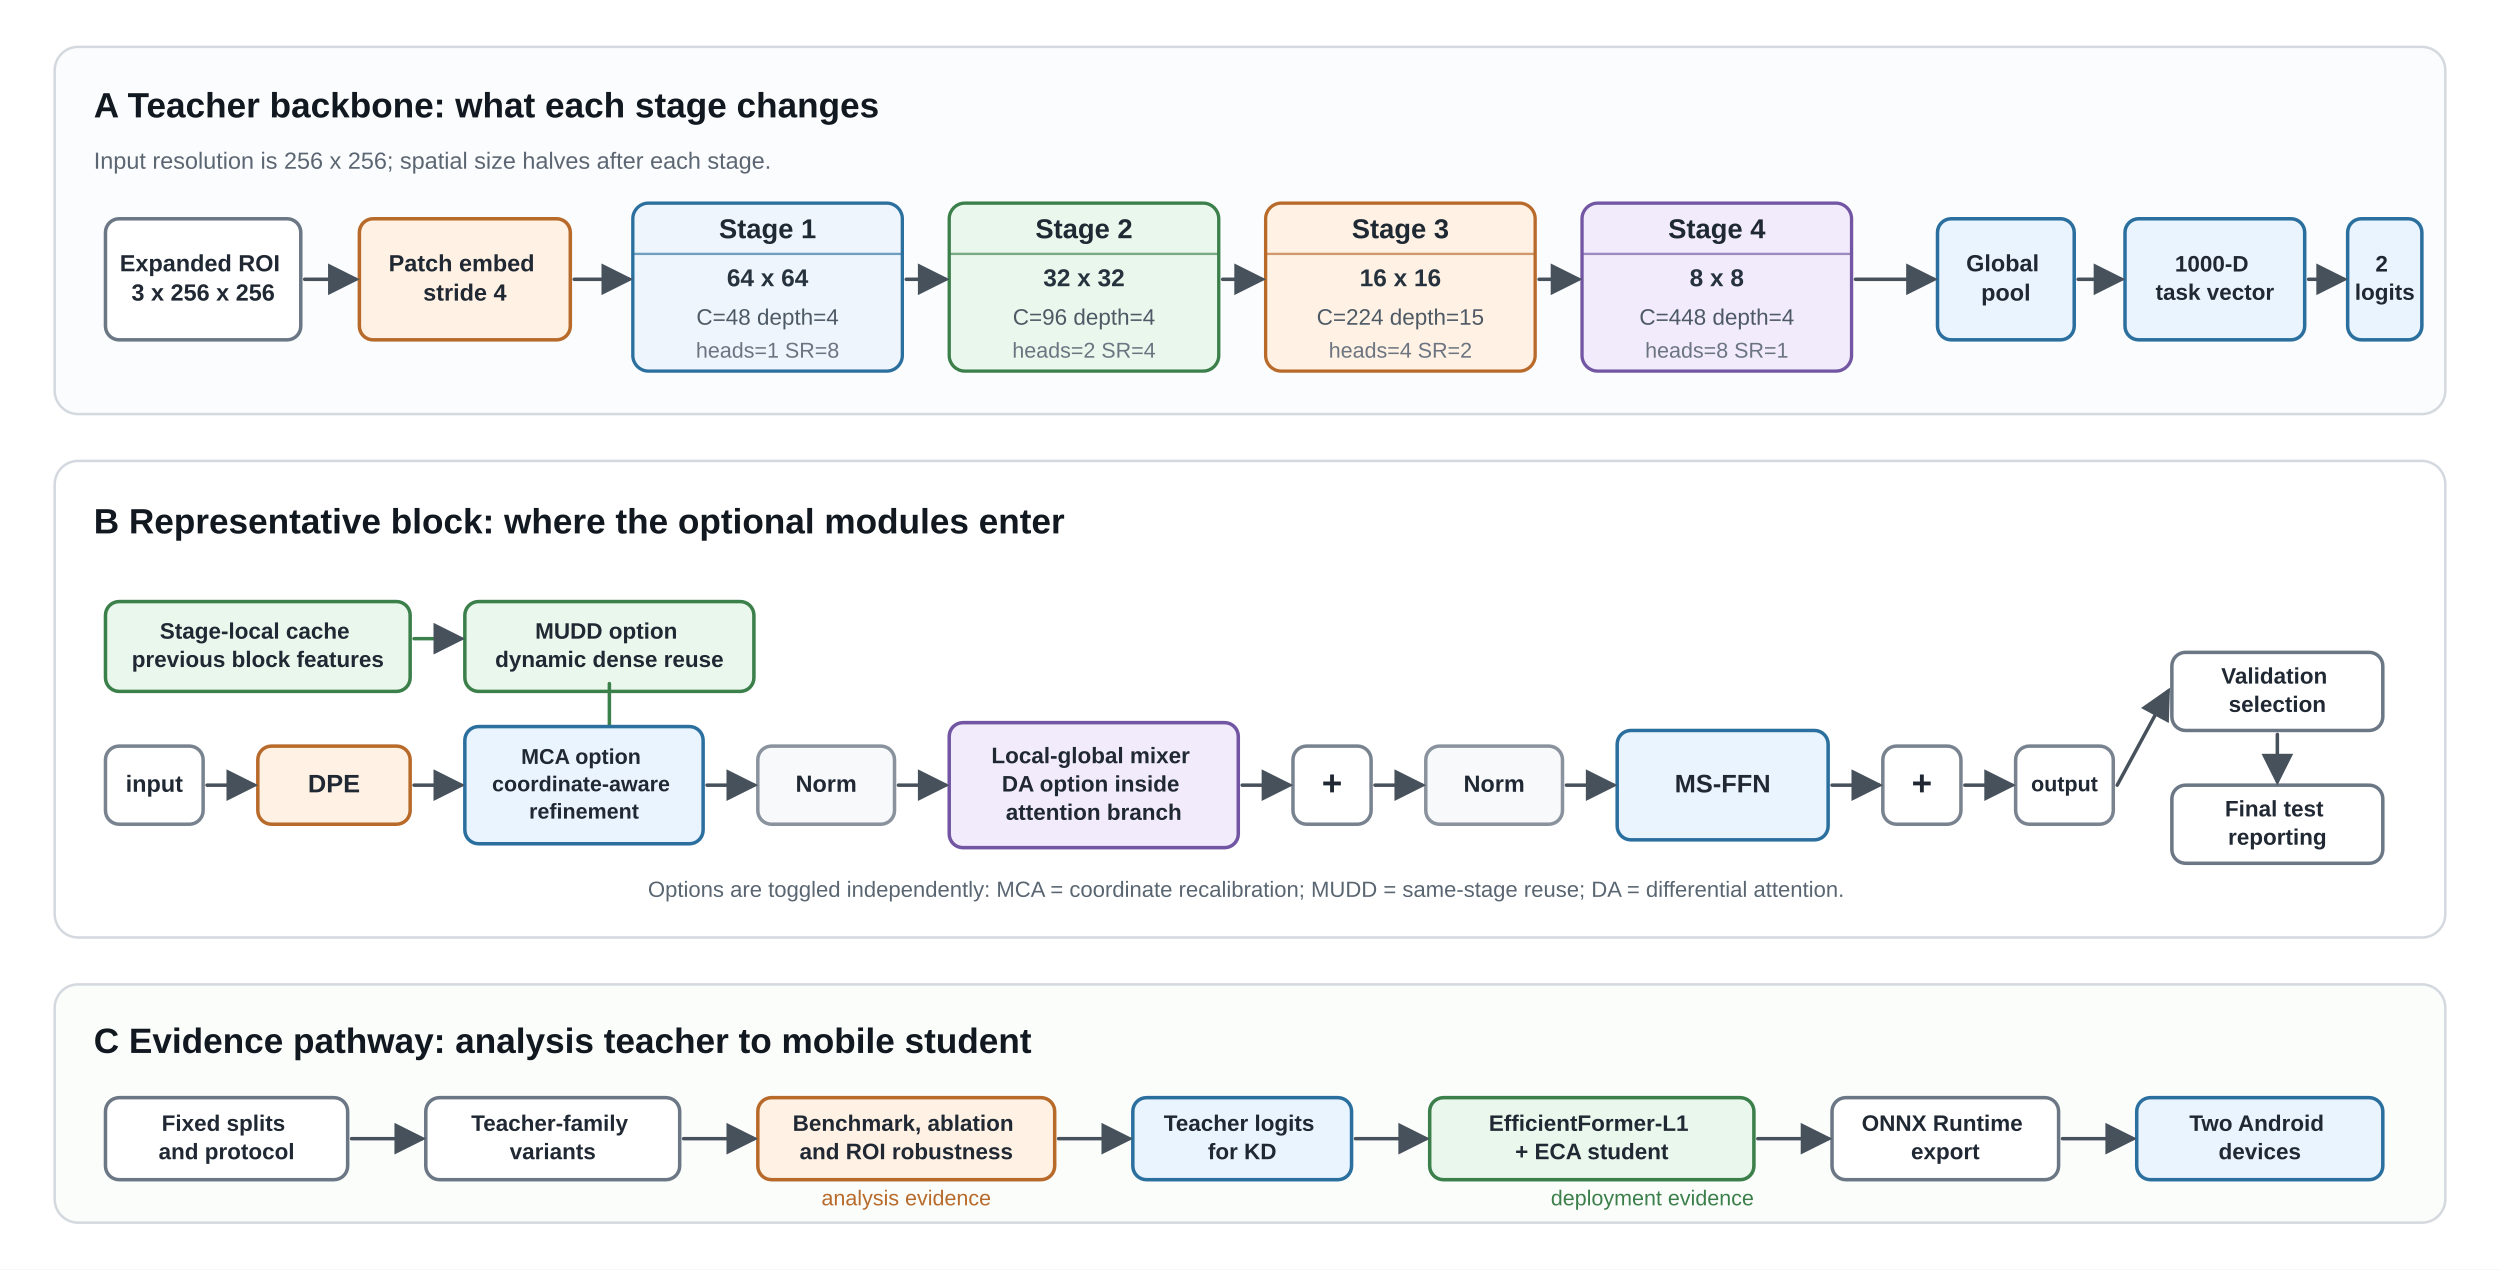
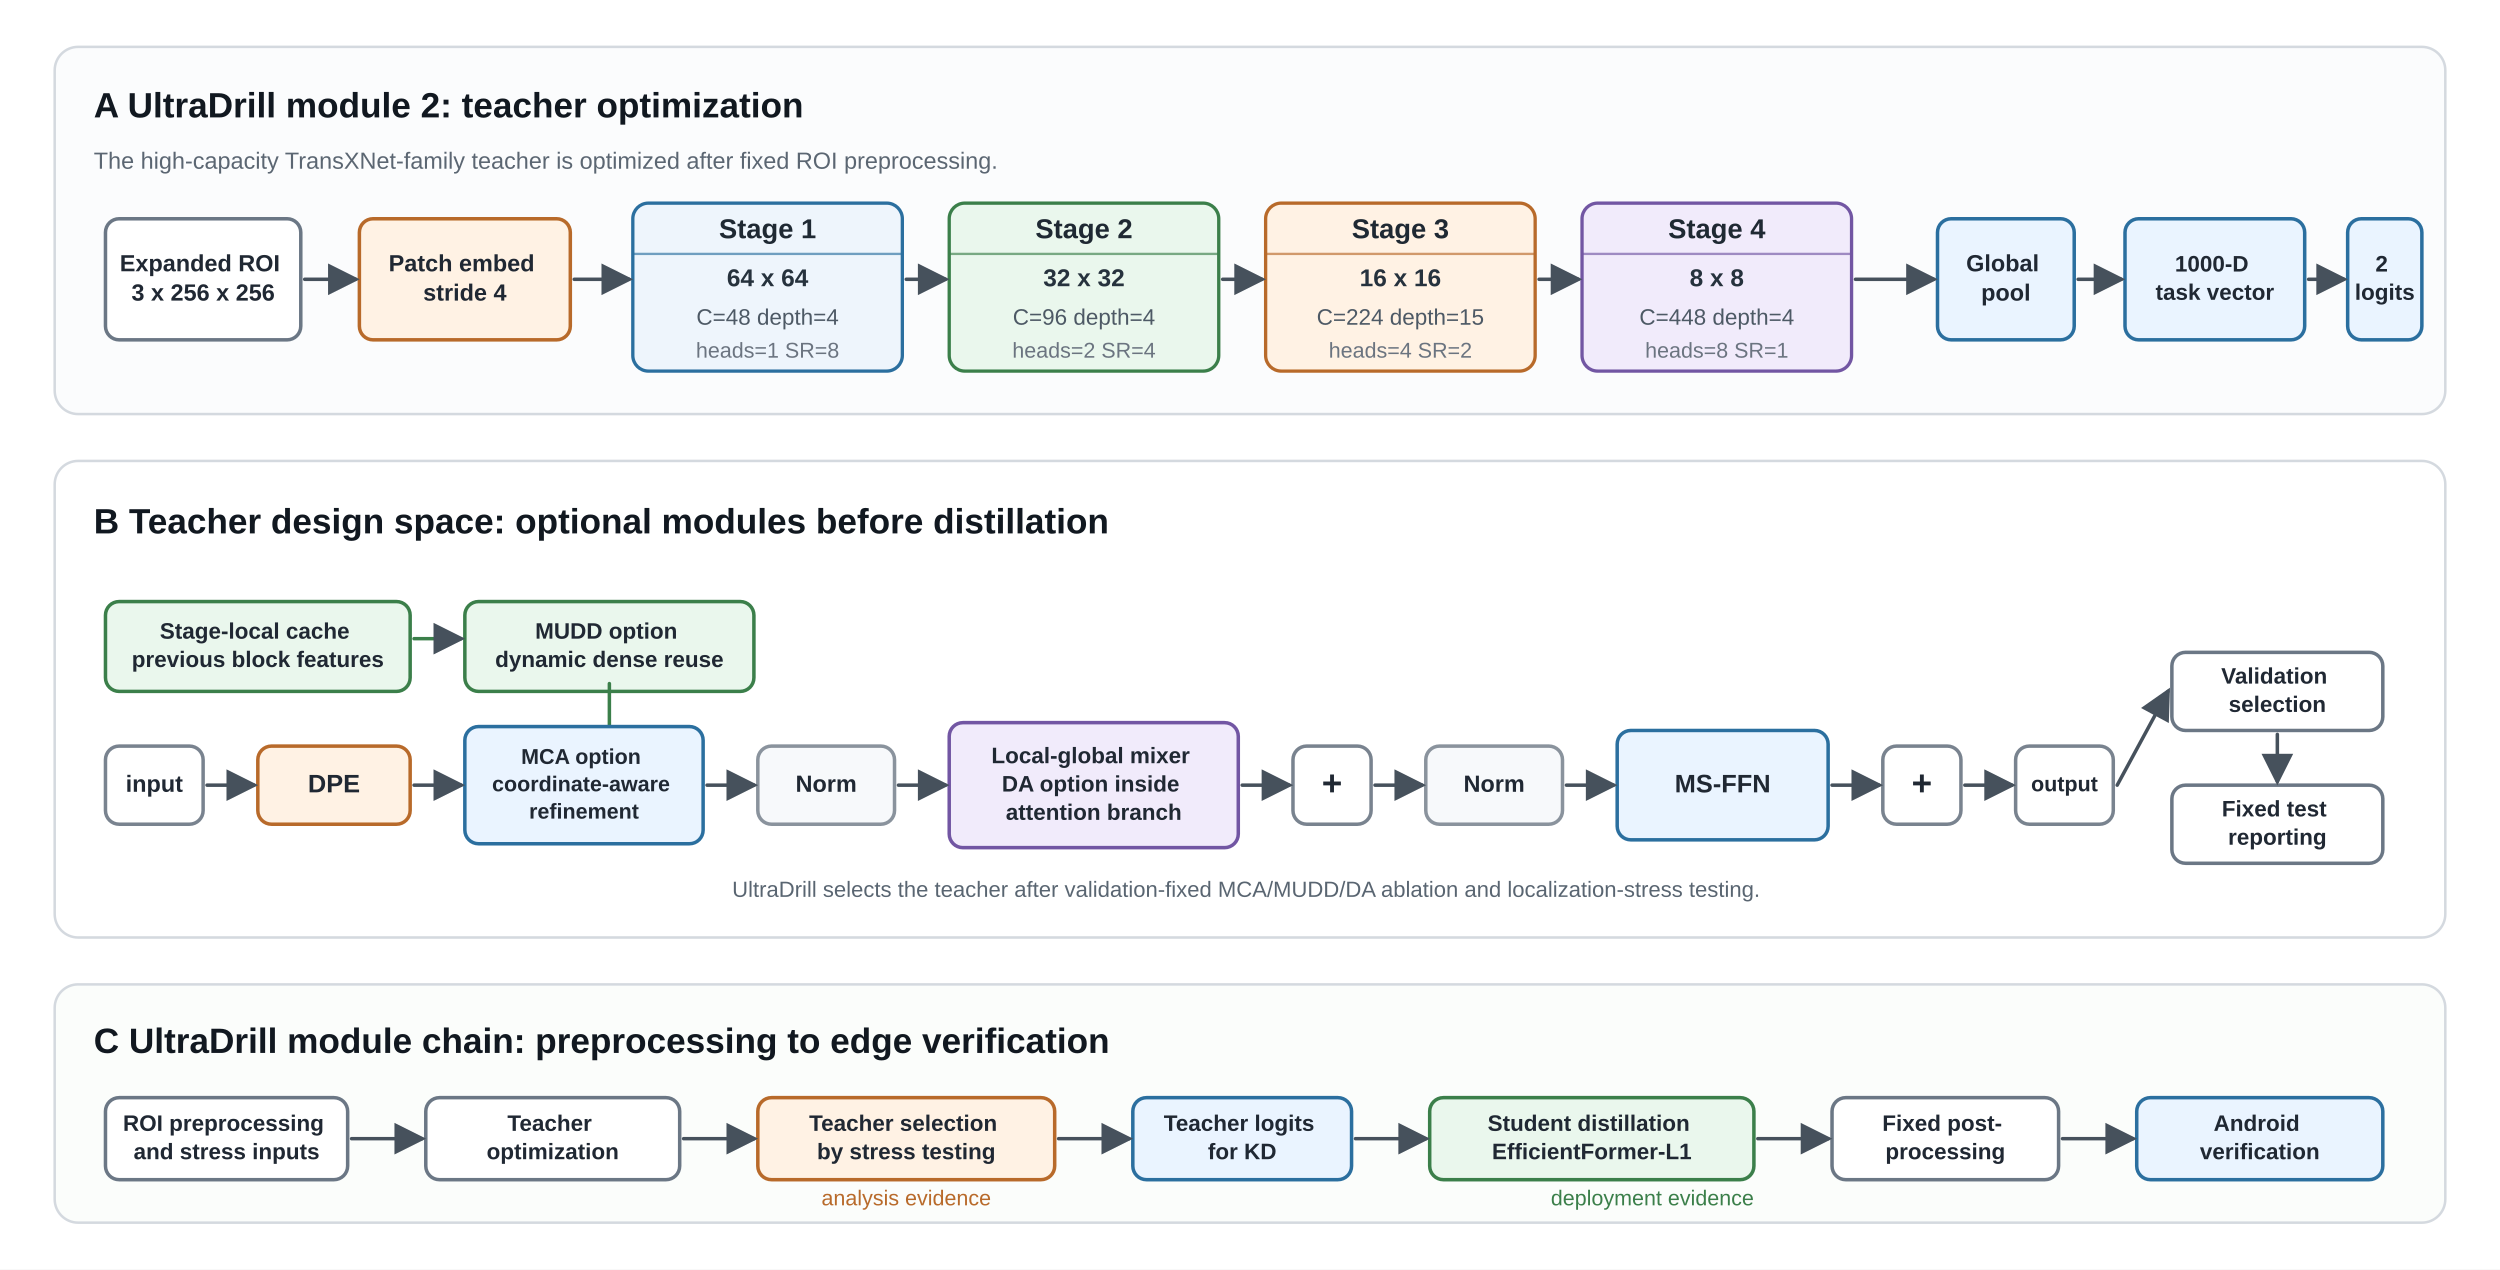
<svg xmlns="http://www.w3.org/2000/svg" width="1280" height="650" viewBox="0 0 1280 650">
  <defs>
    <marker id="arrow" markerWidth="9" markerHeight="9" refX="7.8" refY="4.5" orient="auto">
      <path d="M0,0 L9,4.5 L0,9 Z" fill="#46515c" />
    </marker>
    <style>
    text { font-family: Arial, Helvetica, sans-serif; }
  </style>
  </defs>
  <rect x="0" y="0" width="1280" height="650" fill="#ffffff" />
  <rect class="" x="28" y="24" width="1224" height="188" rx="12" fill="#fbfcfd" stroke="#d4d9df" stroke-width="1.3" />
  <text x="48" y="55.0" text-anchor="start" dominant-baseline="middle" font-size="18" font-weight="700" fill="#111820">
-     <tspan x="48" dy="0">A  Teacher backbone: what each stage changes</tspan>
+     <tspan x="48" dy="0">A  UltraDrill module 2: teacher optimization</tspan>
  </text>
  <text x="48" y="83.0" text-anchor="start" dominant-baseline="middle" font-size="12" font-weight="400" fill="#5b6672">
-     <tspan x="48" dy="0">Input resolution is 256 x 256; spatial size halves after each stage.</tspan>
+     <tspan x="48" dy="0">The high-capacity TransXNet-family teacher is optimized after fixed ROI preprocessing.</tspan>
  </text>
  <rect class="" x="54" y="112" width="100" height="62" rx="7" fill="#ffffff" stroke="#6b7785" stroke-width="1.8" />
  <text x="104.0" y="135.5" text-anchor="middle" dominant-baseline="middle" font-size="12" font-weight="600" fill="#202833">
    <tspan x="104.0" dy="0">Expanded ROI</tspan>
    <tspan x="104.0" dy="15">3 x 256 x 256</tspan>
  </text>
  <rect class="" x="184" y="112" width="108" height="62" rx="7" fill="#fff2e4" stroke="#b86a2a" stroke-width="1.8" />
  <text x="238.0" y="135.5" text-anchor="middle" dominant-baseline="middle" font-size="12" font-weight="600" fill="#202833">
    <tspan x="238.0" dy="0">Patch embed</tspan>
    <tspan x="238.0" dy="15">stride 4</tspan>
  </text>
  <rect class="" x="324" y="104" width="138" height="86" rx="8" fill="#eef5fc" stroke="#2b6f9f" stroke-width="1.7" />
  <line x1="324" y1="130" x2="462" y2="130" stroke="#2b6f9f" stroke-width="1.2" opacity="0.65" />
  <text x="393" y="118.0" text-anchor="middle" dominant-baseline="middle" font-size="14" font-weight="700" fill="#1f2933">
    <tspan x="393" dy="0">Stage 1</tspan>
  </text>
  <text x="393" y="143.0" text-anchor="middle" dominant-baseline="middle" font-size="12.5" font-weight="700" fill="#26323d">
    <tspan x="393" dy="0">64 x 64</tspan>
  </text>
  <text x="393" y="163.0" text-anchor="middle" dominant-baseline="middle" font-size="11.5" font-weight="400" fill="#4d5965">
    <tspan x="393" dy="0">C=48  depth=4</tspan>
  </text>
  <text x="393" y="180.0" text-anchor="middle" dominant-baseline="middle" font-size="11" font-weight="400" fill="#6b7480">
    <tspan x="393" dy="0">heads=1  SR=8</tspan>
  </text>
  <rect class="" x="486" y="104" width="138" height="86" rx="8" fill="#eaf7ed" stroke="#3b7f4a" stroke-width="1.7" />
  <line x1="486" y1="130" x2="624" y2="130" stroke="#3b7f4a" stroke-width="1.2" opacity="0.65" />
  <text x="555" y="118.0" text-anchor="middle" dominant-baseline="middle" font-size="14" font-weight="700" fill="#1f2933">
    <tspan x="555" dy="0">Stage 2</tspan>
  </text>
  <text x="555" y="143.0" text-anchor="middle" dominant-baseline="middle" font-size="12.5" font-weight="700" fill="#26323d">
    <tspan x="555" dy="0">32 x 32</tspan>
  </text>
  <text x="555" y="163.0" text-anchor="middle" dominant-baseline="middle" font-size="11.5" font-weight="400" fill="#4d5965">
    <tspan x="555" dy="0">C=96  depth=4</tspan>
  </text>
  <text x="555" y="180.0" text-anchor="middle" dominant-baseline="middle" font-size="11" font-weight="400" fill="#6b7480">
    <tspan x="555" dy="0">heads=2  SR=4</tspan>
  </text>
  <rect class="" x="648" y="104" width="138" height="86" rx="8" fill="#fff2e4" stroke="#b86a2a" stroke-width="1.7" />
  <line x1="648" y1="130" x2="786" y2="130" stroke="#b86a2a" stroke-width="1.2" opacity="0.65" />
  <text x="717" y="118.0" text-anchor="middle" dominant-baseline="middle" font-size="14" font-weight="700" fill="#1f2933">
    <tspan x="717" dy="0">Stage 3</tspan>
  </text>
  <text x="717" y="143.0" text-anchor="middle" dominant-baseline="middle" font-size="12.5" font-weight="700" fill="#26323d">
    <tspan x="717" dy="0">16 x 16</tspan>
  </text>
  <text x="717" y="163.0" text-anchor="middle" dominant-baseline="middle" font-size="11.5" font-weight="400" fill="#4d5965">
    <tspan x="717" dy="0">C=224  depth=15</tspan>
  </text>
  <text x="717" y="180.0" text-anchor="middle" dominant-baseline="middle" font-size="11" font-weight="400" fill="#6b7480">
    <tspan x="717" dy="0">heads=4  SR=2</tspan>
  </text>
  <rect class="" x="810" y="104" width="138" height="86" rx="8" fill="#f1ebfb" stroke="#7256a3" stroke-width="1.7" />
  <line x1="810" y1="130" x2="948" y2="130" stroke="#7256a3" stroke-width="1.2" opacity="0.65" />
  <text x="879" y="118.0" text-anchor="middle" dominant-baseline="middle" font-size="14" font-weight="700" fill="#1f2933">
    <tspan x="879" dy="0">Stage 4</tspan>
  </text>
  <text x="879" y="143.0" text-anchor="middle" dominant-baseline="middle" font-size="12.5" font-weight="700" fill="#26323d">
    <tspan x="879" dy="0">8 x 8</tspan>
  </text>
  <text x="879" y="163.0" text-anchor="middle" dominant-baseline="middle" font-size="11.5" font-weight="400" fill="#4d5965">
    <tspan x="879" dy="0">C=448  depth=4</tspan>
  </text>
  <text x="879" y="180.0" text-anchor="middle" dominant-baseline="middle" font-size="11" font-weight="400" fill="#6b7480">
    <tspan x="879" dy="0">heads=8  SR=1</tspan>
  </text>
  <rect class="" x="992" y="112" width="70" height="62" rx="7" fill="#eaf4ff" stroke="#2b6f9f" stroke-width="1.8" />
  <text x="1027.0" y="135.5" text-anchor="middle" dominant-baseline="middle" font-size="12" font-weight="600" fill="#202833">
    <tspan x="1027.0" dy="0">Global</tspan>
    <tspan x="1027.0" dy="15">pool</tspan>
  </text>
  <rect class="" x="1088" y="112" width="92" height="62" rx="7" fill="#eaf4ff" stroke="#2b6f9f" stroke-width="1.8" />
  <text x="1134.0" y="135.75" text-anchor="middle" dominant-baseline="middle" font-size="11.5" font-weight="600" fill="#202833">
    <tspan x="1134.0" dy="0">1000-D</tspan>
    <tspan x="1134.0" dy="14.5">task vector</tspan>
  </text>
  <rect class="" x="1202" y="112" width="38" height="62" rx="7" fill="#eaf4ff" stroke="#2b6f9f" stroke-width="1.8" />
  <text x="1221.0" y="135.75" text-anchor="middle" dominant-baseline="middle" font-size="11.5" font-weight="700" fill="#202833">
    <tspan x="1221.0" dy="0">2</tspan>
    <tspan x="1221.0" dy="14.5">logits</tspan>
  </text>
  <line x1="156" y1="143" x2="182" y2="143" stroke="#46515c" stroke-width="1.8" stroke-linecap="round" marker-end="url(#arrow)" />
  <line x1="294" y1="143" x2="322" y2="143" stroke="#46515c" stroke-width="1.8" stroke-linecap="round" marker-end="url(#arrow)" />
  <line x1="464" y1="143" x2="484" y2="143" stroke="#46515c" stroke-width="1.8" stroke-linecap="round" marker-end="url(#arrow)" />
  <line x1="626" y1="143" x2="646" y2="143" stroke="#46515c" stroke-width="1.8" stroke-linecap="round" marker-end="url(#arrow)" />
  <line x1="788" y1="143" x2="808" y2="143" stroke="#46515c" stroke-width="1.8" stroke-linecap="round" marker-end="url(#arrow)" />
  <line x1="950" y1="143" x2="990" y2="143" stroke="#46515c" stroke-width="1.8" stroke-linecap="round" marker-end="url(#arrow)" />
  <line x1="1064" y1="143" x2="1086" y2="143" stroke="#46515c" stroke-width="1.8" stroke-linecap="round" marker-end="url(#arrow)" />
  <line x1="1182" y1="143" x2="1200" y2="143" stroke="#46515c" stroke-width="1.8" stroke-linecap="round" marker-end="url(#arrow)" />
  <rect class="" x="28" y="236" width="1224" height="244" rx="12" fill="#ffffff" stroke="#d4d9df" stroke-width="1.3" />
  <text x="48" y="268.0" text-anchor="start" dominant-baseline="middle" font-size="18" font-weight="700" fill="#111820">
-     <tspan x="48" dy="0">B  Representative block: where the optional modules enter</tspan>
+     <tspan x="48" dy="0">B  Teacher design space: optional modules before distillation</tspan>
  </text>
  <rect class="" x="54" y="308" width="156" height="46" rx="7" fill="#eaf7ed" stroke="#3b7f4a" stroke-width="1.8" />
  <text x="132.0" y="323.75" text-anchor="middle" dominant-baseline="middle" font-size="11.5" font-weight="600" fill="#202833">
    <tspan x="132.0" dy="0">Stage-local cache</tspan>
    <tspan x="132.0" dy="14.5">previous block features</tspan>
  </text>
  <rect class="" x="238" y="308" width="148" height="46" rx="7" fill="#eaf7ed" stroke="#3b7f4a" stroke-width="1.8" />
  <text x="312.0" y="323.75" text-anchor="middle" dominant-baseline="middle" font-size="11.5" font-weight="700" fill="#202833">
    <tspan x="312.0" dy="0">MUDD option</tspan>
    <tspan x="312.0" dy="14.5">dynamic dense reuse</tspan>
  </text>
  <line x1="212" y1="327" x2="236" y2="327" stroke="#3b7f4a" stroke-width="1.8" stroke-linecap="round" marker-end="url(#arrow)" />
  <line x1="312" y1="350" x2="312" y2="396" stroke="#3b7f4a" stroke-width="1.8" stroke-linecap="round" marker-end="url(#arrow)" />
  <rect class="" x="54" y="382" width="50" height="40" rx="7" fill="#ffffff" stroke="#79838f" stroke-width="1.8" />
  <text x="79.0" y="402.0" text-anchor="middle" dominant-baseline="middle" font-size="12" font-weight="600" fill="#202833">
    <tspan x="79.0" dy="0">input</tspan>
  </text>
  <rect class="" x="132" y="382" width="78" height="40" rx="7" fill="#fff2e4" stroke="#b86a2a" stroke-width="1.8" />
  <text x="171.0" y="402.0" text-anchor="middle" dominant-baseline="middle" font-size="13" font-weight="600" fill="#202833">
    <tspan x="171.0" dy="0">DPE</tspan>
  </text>
  <rect class="" x="238" y="372" width="122" height="60" rx="7" fill="#eaf4ff" stroke="#2b6f9f" stroke-width="1.8" />
  <text x="299.0" y="388.0" text-anchor="middle" dominant-baseline="middle" font-size="11" font-weight="700" fill="#202833">
    <tspan x="299.0" dy="0">MCA option</tspan>
    <tspan x="299.0" dy="14">coordinate-aware</tspan>
    <tspan x="299.0" dy="14">refinement</tspan>
  </text>
  <rect class="" x="388" y="382" width="70" height="40" rx="7" fill="#f7f9fb" stroke="#8a939d" stroke-width="1.8" />
  <text x="423.0" y="402.0" text-anchor="middle" dominant-baseline="middle" font-size="12" font-weight="600" fill="#202833">
    <tspan x="423.0" dy="0">Norm</tspan>
  </text>
  <rect class="" x="486" y="370" width="148" height="64" rx="7" fill="#f1ebfb" stroke="#7256a3" stroke-width="1.8" />
  <text x="560.0" y="387.5" text-anchor="middle" dominant-baseline="middle" font-size="11.5" font-weight="700" fill="#202833">
    <tspan x="560.0" dy="0">Local-global mixer</tspan>
    <tspan x="560.0" dy="14.5">DA option inside</tspan>
    <tspan x="560.0" dy="14.5">attention branch</tspan>
  </text>
  <rect class="" x="662" y="382" width="40" height="40" rx="7" fill="#ffffff" stroke="#79838f" stroke-width="1.8" />
  <text x="682.0" y="402.0" text-anchor="middle" dominant-baseline="middle" font-size="18" font-weight="600" fill="#202833">
    <tspan x="682.0" dy="0">+</tspan>
  </text>
  <rect class="" x="730" y="382" width="70" height="40" rx="7" fill="#f7f9fb" stroke="#8a939d" stroke-width="1.8" />
  <text x="765.0" y="402.0" text-anchor="middle" dominant-baseline="middle" font-size="12" font-weight="600" fill="#202833">
    <tspan x="765.0" dy="0">Norm</tspan>
  </text>
  <rect class="" x="828" y="374" width="108" height="56" rx="7" fill="#eaf4ff" stroke="#2b6f9f" stroke-width="1.8" />
  <text x="882.0" y="402.0" text-anchor="middle" dominant-baseline="middle" font-size="13" font-weight="700" fill="#202833">
    <tspan x="882.0" dy="0">MS-FFN</tspan>
  </text>
  <rect class="" x="964" y="382" width="40" height="40" rx="7" fill="#ffffff" stroke="#79838f" stroke-width="1.8" />
  <text x="984.0" y="402.0" text-anchor="middle" dominant-baseline="middle" font-size="18" font-weight="600" fill="#202833">
    <tspan x="984.0" dy="0">+</tspan>
  </text>
  <rect class="" x="1032" y="382" width="50" height="40" rx="7" fill="#ffffff" stroke="#79838f" stroke-width="1.8" />
  <text x="1057.0" y="402.0" text-anchor="middle" dominant-baseline="middle" font-size="11" font-weight="600" fill="#202833">
    <tspan x="1057.0" dy="0">output</tspan>
  </text>
  <line x1="106" y1="402" x2="130" y2="402" stroke="#46515c" stroke-width="1.8" stroke-linecap="round" marker-end="url(#arrow)" />
  <line x1="212" y1="402" x2="236" y2="402" stroke="#46515c" stroke-width="1.8" stroke-linecap="round" marker-end="url(#arrow)" />
  <line x1="362" y1="402" x2="386" y2="402" stroke="#46515c" stroke-width="1.8" stroke-linecap="round" marker-end="url(#arrow)" />
  <line x1="460" y1="402" x2="484" y2="402" stroke="#46515c" stroke-width="1.8" stroke-linecap="round" marker-end="url(#arrow)" />
  <line x1="636" y1="402" x2="660" y2="402" stroke="#46515c" stroke-width="1.8" stroke-linecap="round" marker-end="url(#arrow)" />
  <line x1="704" y1="402" x2="728" y2="402" stroke="#46515c" stroke-width="1.8" stroke-linecap="round" marker-end="url(#arrow)" />
  <line x1="802" y1="402" x2="826" y2="402" stroke="#46515c" stroke-width="1.8" stroke-linecap="round" marker-end="url(#arrow)" />
  <line x1="938" y1="402" x2="962" y2="402" stroke="#46515c" stroke-width="1.8" stroke-linecap="round" marker-end="url(#arrow)" />
  <line x1="1006" y1="402" x2="1030" y2="402" stroke="#46515c" stroke-width="1.8" stroke-linecap="round" marker-end="url(#arrow)" />
  <rect class="" x="1112" y="334" width="108" height="40" rx="7" fill="#ffffff" stroke="#6b7785" stroke-width="1.8" />
  <text x="1166.0" y="346.75" text-anchor="middle" dominant-baseline="middle" font-size="11.5" font-weight="700" fill="#202833">
    <tspan x="1166.0" dy="0">Validation</tspan>
    <tspan x="1166.0" dy="14.5">selection</tspan>
  </text>
  <rect class="" x="1112" y="402" width="108" height="40" rx="7" fill="#ffffff" stroke="#6b7785" stroke-width="1.8" />
  <text x="1166.0" y="414.75" text-anchor="middle" dominant-baseline="middle" font-size="11.5" font-weight="700" fill="#202833">
-     <tspan x="1166.0" dy="0">Final test</tspan>
+     <tspan x="1166.0" dy="0">Fixed test</tspan>
    <tspan x="1166.0" dy="14.5">reporting</tspan>
  </text>
  <line x1="1084" y1="402" x2="1110" y2="354" stroke="#46515c" stroke-width="1.8" stroke-linecap="round" marker-end="url(#arrow)" />
  <line x1="1166" y1="376" x2="1166" y2="400" stroke="#46515c" stroke-width="1.8" stroke-linecap="round" marker-end="url(#arrow)" />
  <text x="638" y="456.0" text-anchor="middle" dominant-baseline="middle" font-size="11.3" font-weight="400" fill="#596571">
-     <tspan x="638" dy="0">Options are toggled independently: MCA = coordinate recalibration; MUDD = same-stage reuse; DA = differential attention.</tspan>
+     <tspan x="638" dy="0">UltraDrill selects the teacher after validation-fixed MCA/MUDD/DA ablation and localization-stress testing.</tspan>
  </text>
  <rect class="" x="28" y="504" width="1224" height="122" rx="12" fill="#fbfdfb" stroke="#d4d9df" stroke-width="1.3" />
  <text x="48" y="534.0" text-anchor="start" dominant-baseline="middle" font-size="18" font-weight="700" fill="#111820">
-     <tspan x="48" dy="0">C  Evidence pathway: analysis teacher to mobile student</tspan>
+     <tspan x="48" dy="0">C  UltraDrill module chain: preprocessing to edge verification</tspan>
  </text>
  <rect class="" x="54" y="562" width="124" height="42" rx="7" fill="#ffffff" stroke="#6b7785" stroke-width="1.8" />
  <text x="116.0" y="575.75" text-anchor="middle" dominant-baseline="middle" font-size="11.5" font-weight="600" fill="#202833">
-     <tspan x="116.0" dy="0">Fixed splits</tspan>
-     <tspan x="116.0" dy="14.5">and protocol</tspan>
+     <tspan x="116.0" dy="0">ROI preprocessing</tspan>
+     <tspan x="116.0" dy="14.5">and stress inputs</tspan>
  </text>
  <rect class="" x="218" y="562" width="130" height="42" rx="7" fill="#ffffff" stroke="#6b7785" stroke-width="1.8" />
  <text x="283.0" y="575.75" text-anchor="middle" dominant-baseline="middle" font-size="11.5" font-weight="600" fill="#202833">
-     <tspan x="283.0" dy="0">Teacher-family</tspan>
-     <tspan x="283.0" dy="14.5">variants</tspan>
+     <tspan x="283.0" dy="0">Teacher</tspan>
+     <tspan x="283.0" dy="14.5">optimization</tspan>
  </text>
  <rect class="" x="388" y="562" width="152" height="42" rx="7" fill="#fff2e4" stroke="#b86a2a" stroke-width="1.8" />
  <text x="464.0" y="575.75" text-anchor="middle" dominant-baseline="middle" font-size="11.5" font-weight="600" fill="#202833">
-     <tspan x="464.0" dy="0">Benchmark, ablation</tspan>
-     <tspan x="464.0" dy="14.5">and ROI robustness</tspan>
+     <tspan x="464.0" dy="0">Teacher selection</tspan>
+     <tspan x="464.0" dy="14.5">by stress testing</tspan>
  </text>
  <rect class="" x="580" y="562" width="112" height="42" rx="7" fill="#eaf4ff" stroke="#2b6f9f" stroke-width="1.8" />
  <text x="636.0" y="575.75" text-anchor="middle" dominant-baseline="middle" font-size="11.5" font-weight="600" fill="#202833">
    <tspan x="636.0" dy="0">Teacher logits</tspan>
    <tspan x="636.0" dy="14.5">for KD</tspan>
  </text>
  <rect class="" x="732" y="562" width="166" height="42" rx="7" fill="#eaf7ed" stroke="#3b7f4a" stroke-width="1.8" />
  <text x="815.0" y="575.75" text-anchor="middle" dominant-baseline="middle" font-size="11.5" font-weight="700" fill="#202833">
-     <tspan x="815.0" dy="0">EfficientFormer-L1</tspan>
-     <tspan x="815.0" dy="14.5">+ ECA student</tspan>
+     <tspan x="815.0" dy="0">Student distillation</tspan>
+     <tspan x="815.0" dy="14.5">EfficientFormer-L1</tspan>
  </text>
  <rect class="" x="938" y="562" width="116" height="42" rx="7" fill="#ffffff" stroke="#6b7785" stroke-width="1.8" />
  <text x="996.0" y="575.75" text-anchor="middle" dominant-baseline="middle" font-size="11.5" font-weight="600" fill="#202833">
-     <tspan x="996.0" dy="0">ONNX Runtime</tspan>
-     <tspan x="996.0" dy="14.5">export</tspan>
+     <tspan x="996.0" dy="0">Fixed post-</tspan>
+     <tspan x="996.0" dy="14.5">processing</tspan>
  </text>
  <rect class="" x="1094" y="562" width="126" height="42" rx="7" fill="#eaf4ff" stroke="#2b6f9f" stroke-width="1.8" />
  <text x="1157.0" y="575.75" text-anchor="middle" dominant-baseline="middle" font-size="11.5" font-weight="700" fill="#202833">
-     <tspan x="1157.0" dy="0">Two Android</tspan>
-     <tspan x="1157.0" dy="14.5">devices</tspan>
+     <tspan x="1157.0" dy="0">Android</tspan>
+     <tspan x="1157.0" dy="14.5">verification</tspan>
  </text>
  <line x1="180" y1="583" x2="216" y2="583" stroke="#46515c" stroke-width="1.8" stroke-linecap="round" marker-end="url(#arrow)" />
  <line x1="350" y1="583" x2="386" y2="583" stroke="#46515c" stroke-width="1.8" stroke-linecap="round" marker-end="url(#arrow)" />
  <line x1="542" y1="583" x2="578" y2="583" stroke="#46515c" stroke-width="1.8" stroke-linecap="round" marker-end="url(#arrow)" />
  <line x1="694" y1="583" x2="730" y2="583" stroke="#46515c" stroke-width="1.8" stroke-linecap="round" marker-end="url(#arrow)" />
  <line x1="900" y1="583" x2="936" y2="583" stroke="#46515c" stroke-width="1.8" stroke-linecap="round" marker-end="url(#arrow)" />
  <line x1="1056" y1="583" x2="1092" y2="583" stroke="#46515c" stroke-width="1.8" stroke-linecap="round" marker-end="url(#arrow)" />
  <text x="464" y="614.0" text-anchor="middle" dominant-baseline="middle" font-size="11" font-weight="400" fill="#b86a2a">
    <tspan x="464" dy="0">analysis evidence</tspan>
  </text>
  <text x="846" y="614.0" text-anchor="middle" dominant-baseline="middle" font-size="11" font-weight="400" fill="#3b7f4a">
    <tspan x="846" dy="0">deployment evidence</tspan>
  </text>
</svg>
